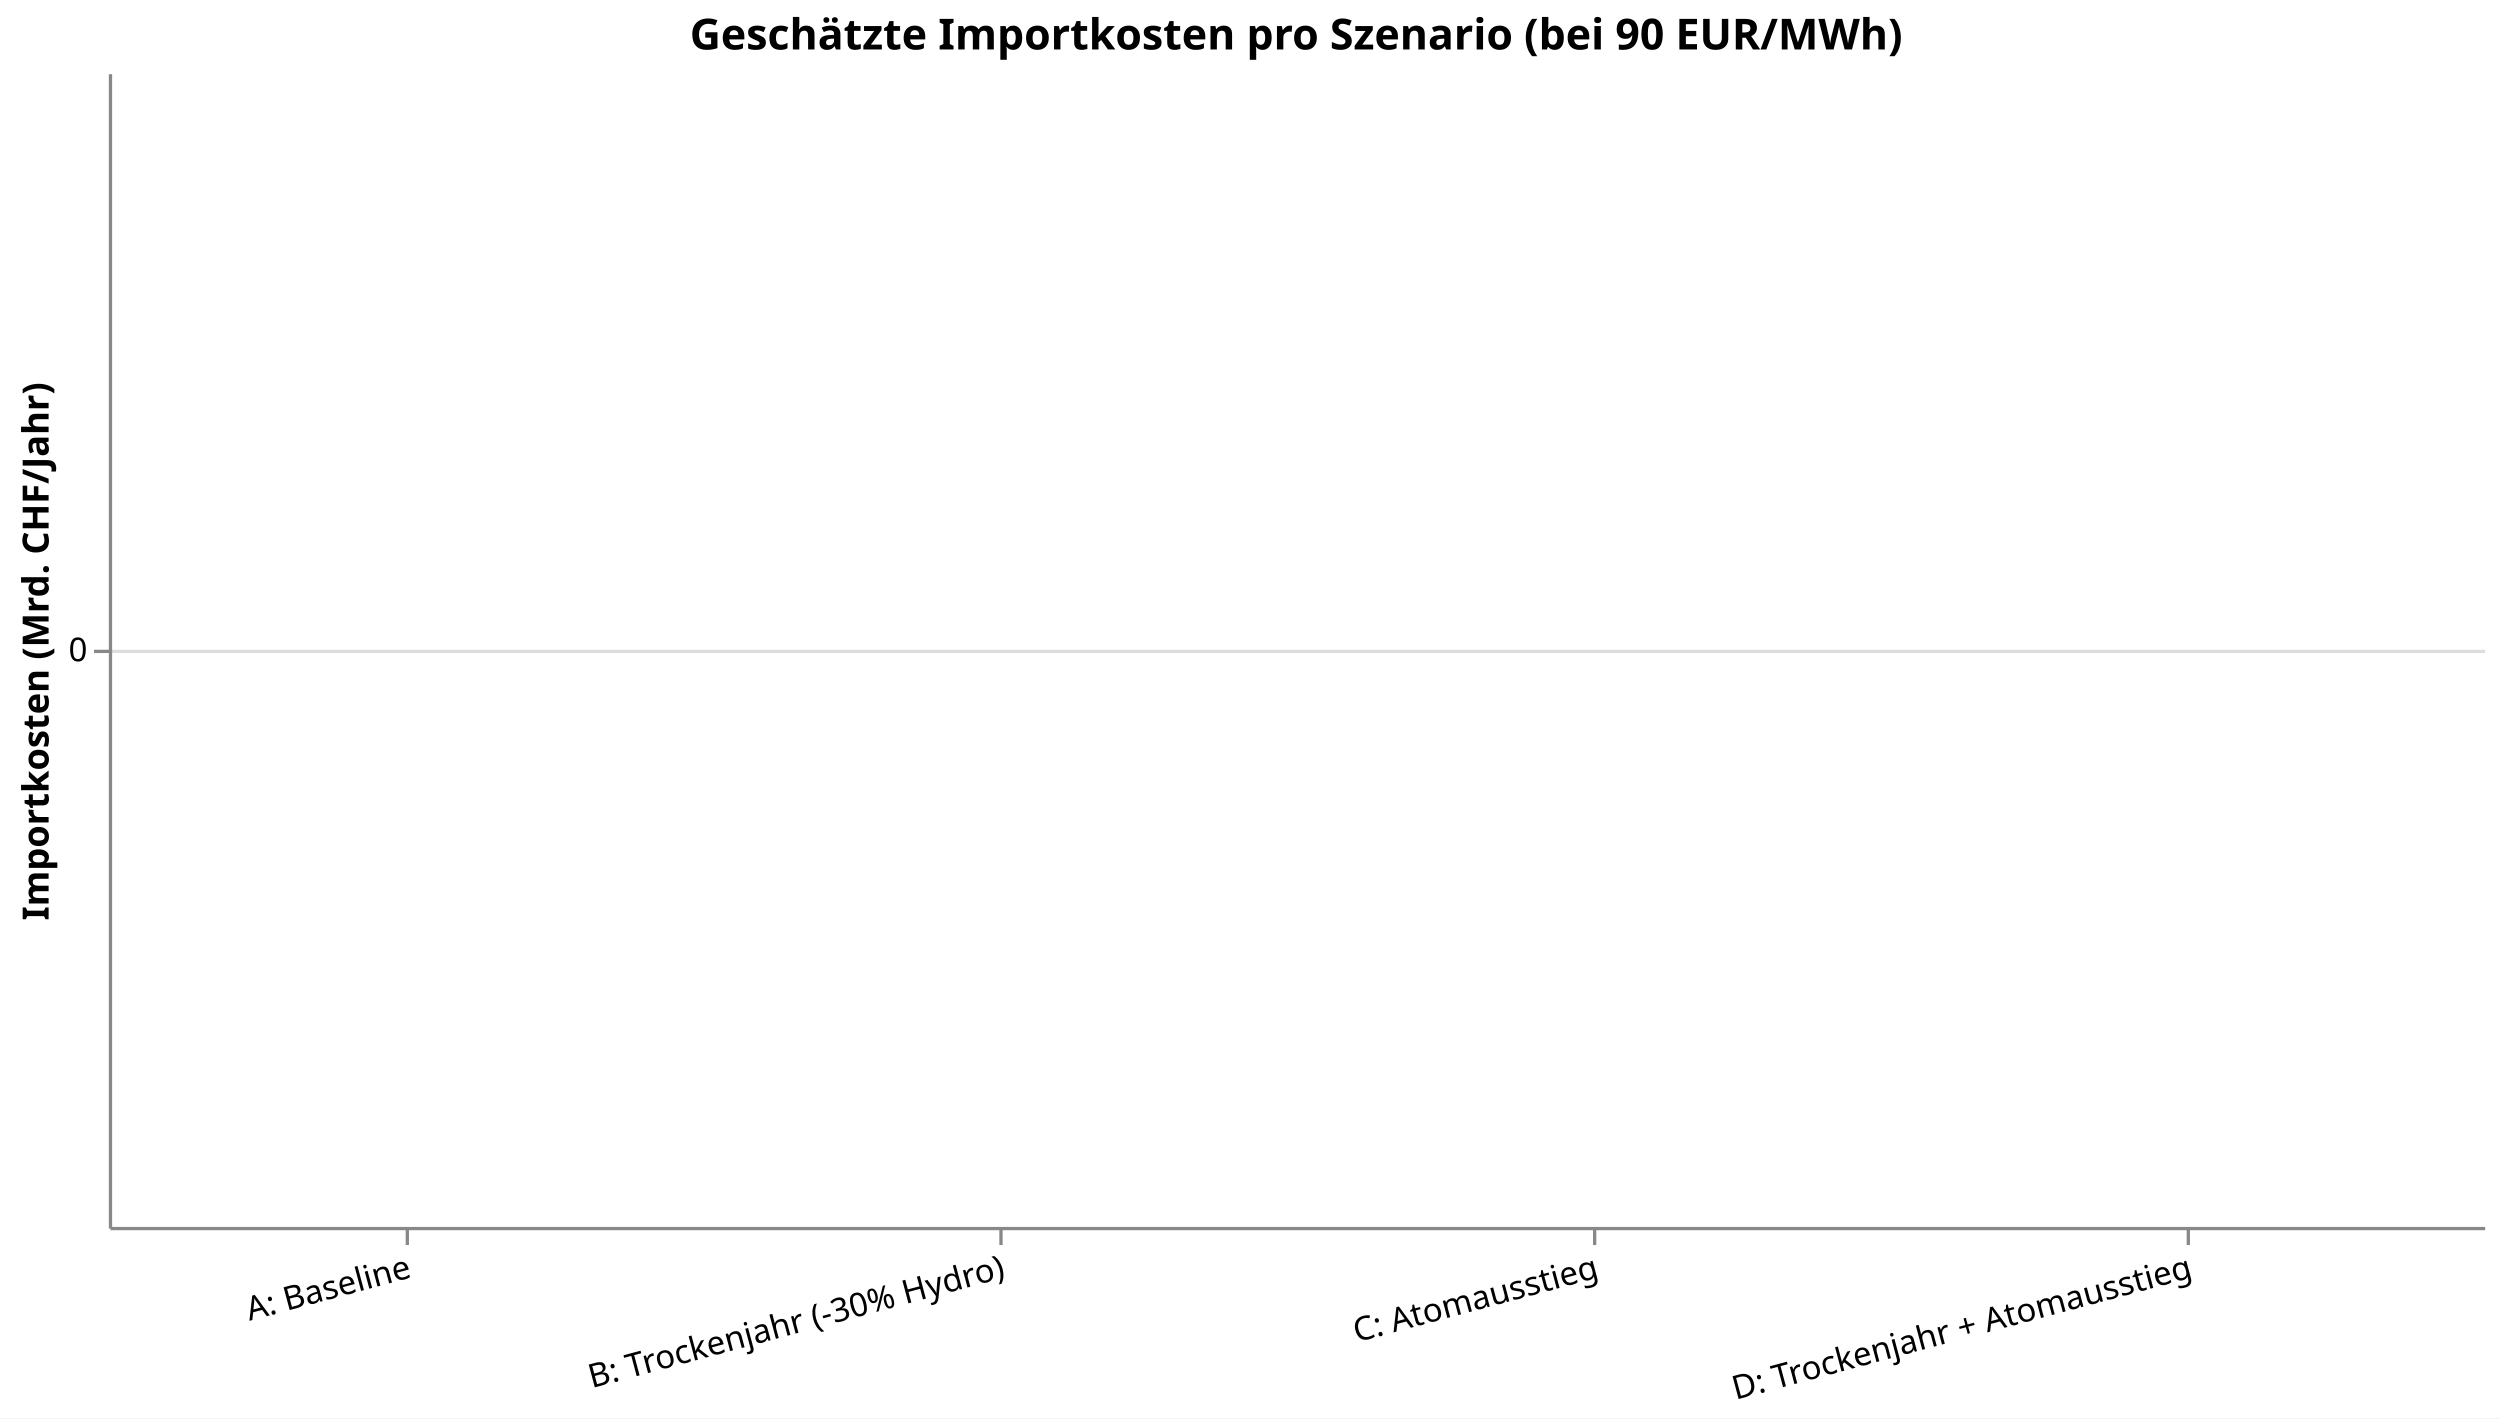
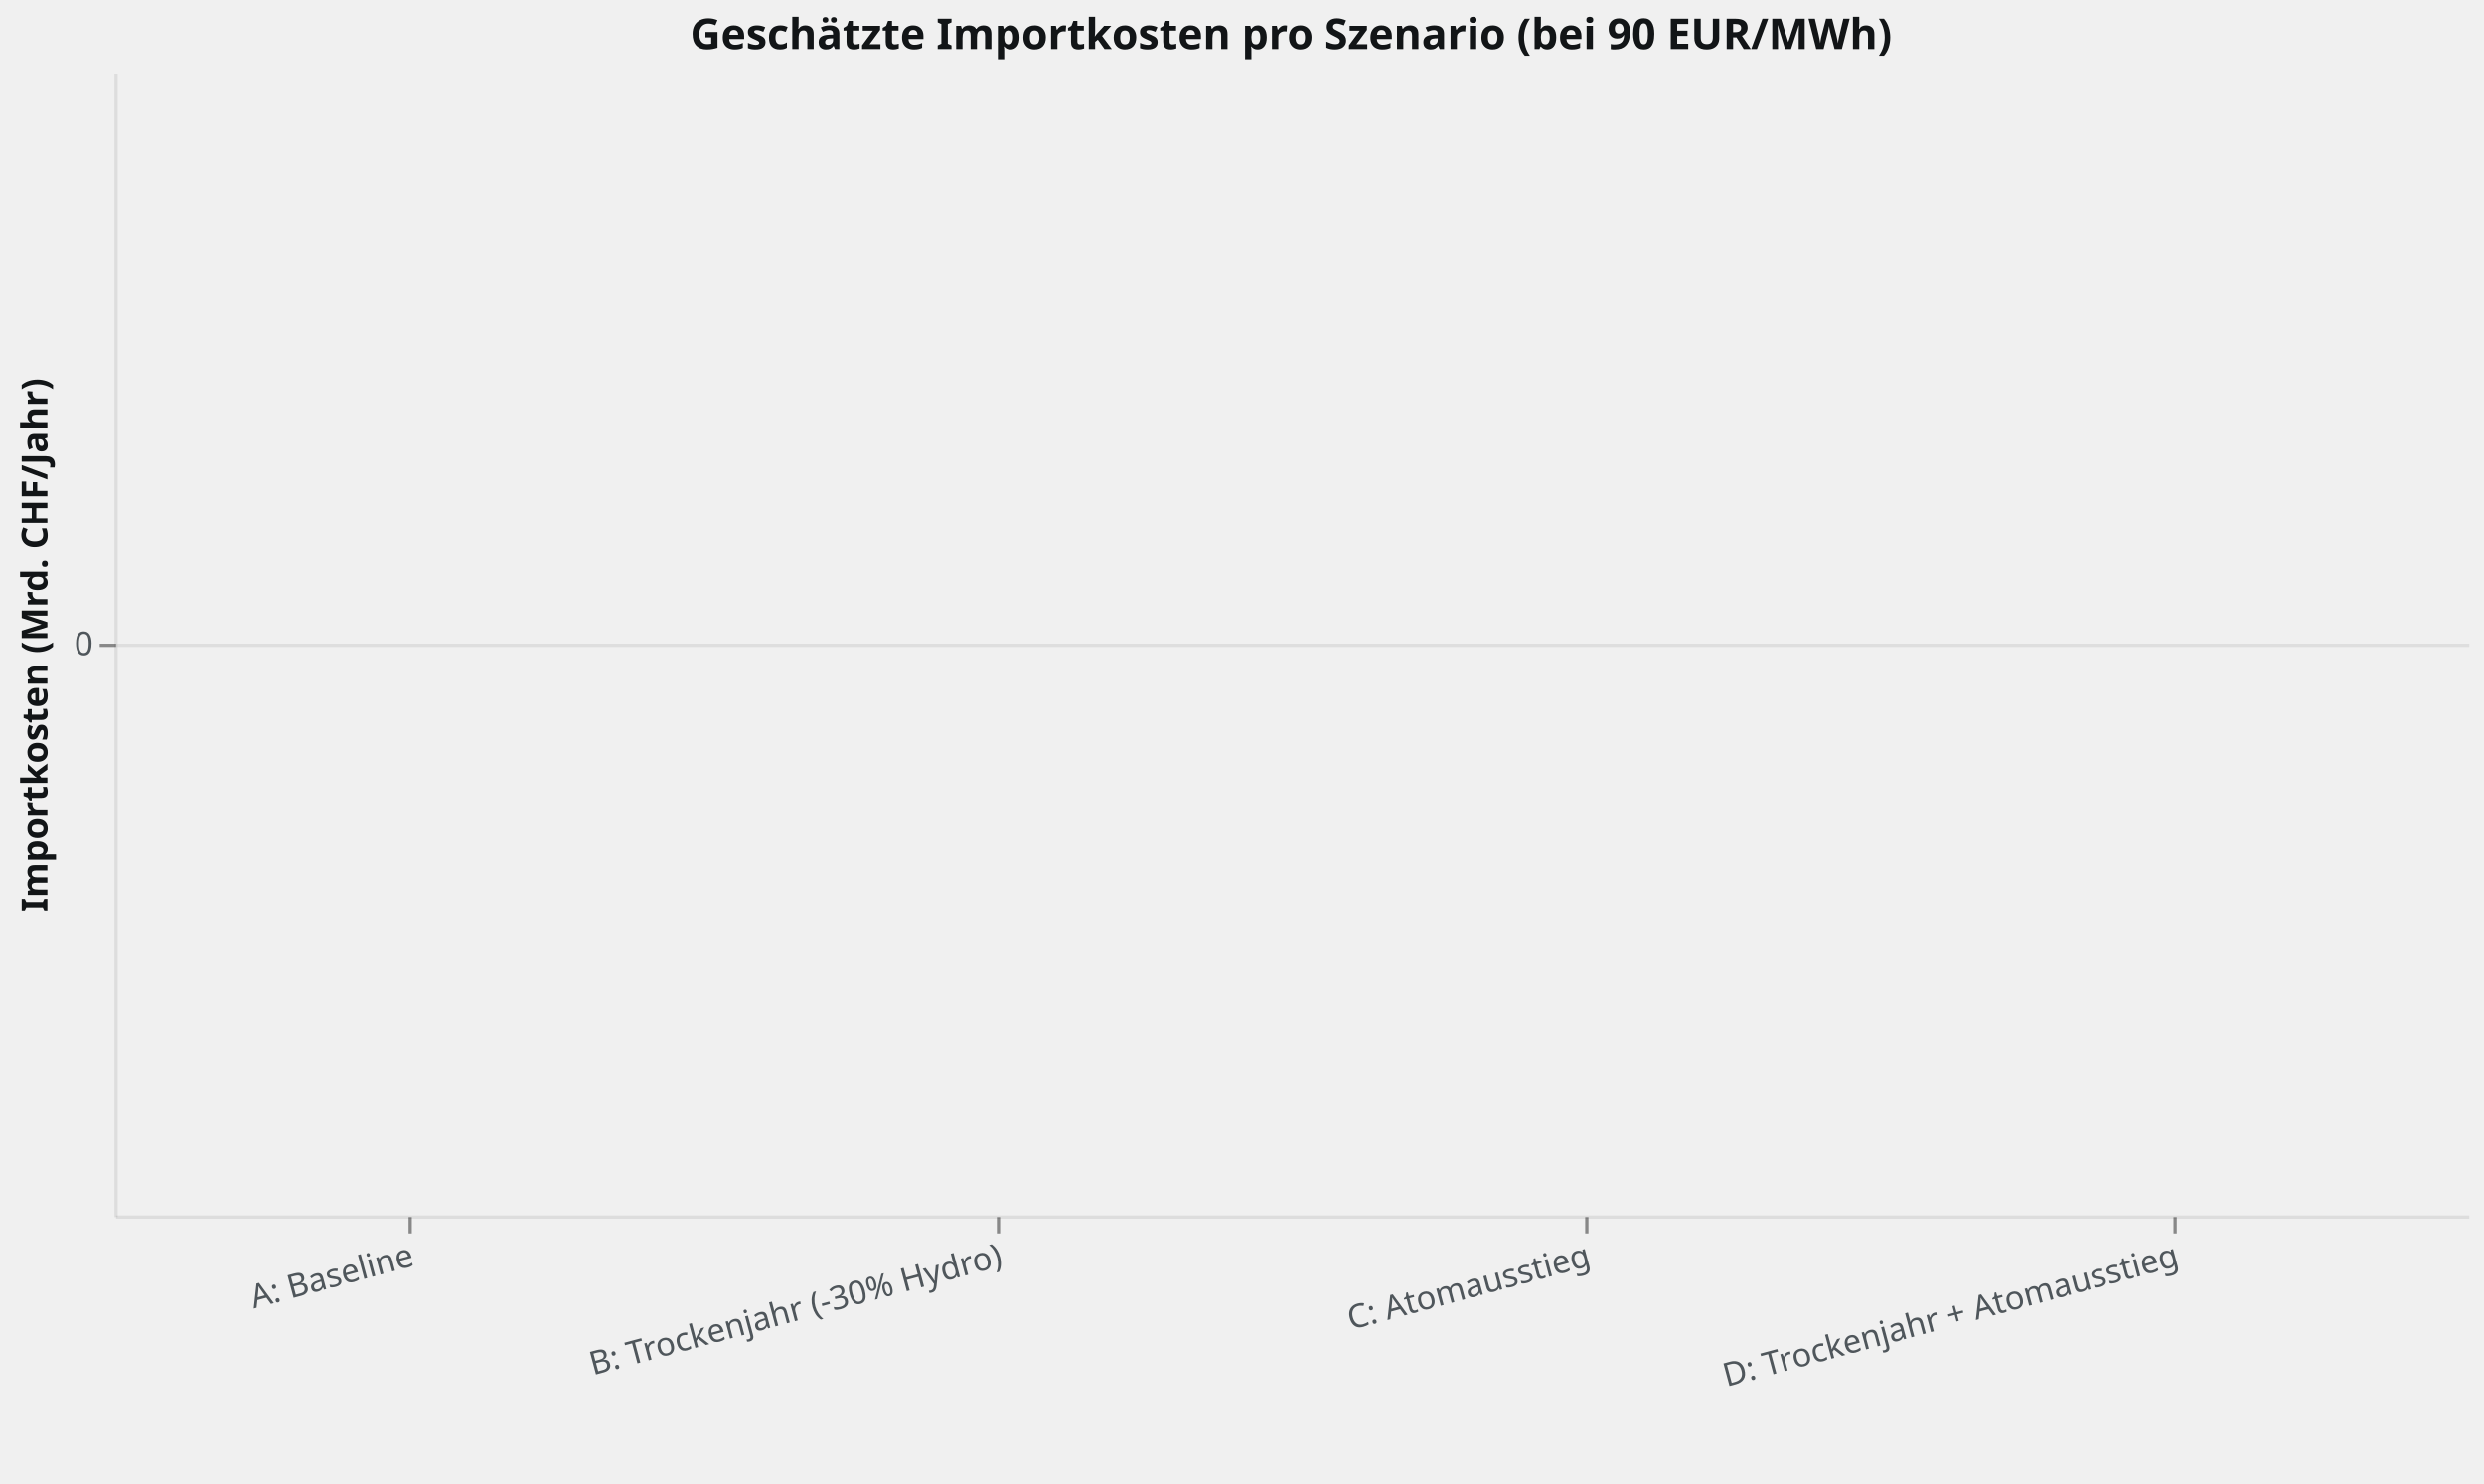
- <svg xmlns="http://www.w3.org/2000/svg" version="1.1" class="marks" width="758" height="430" viewBox="0 0 758 430">
-   <rect width="758" height="430" fill="white" />
-   <g fill="none" stroke-miterlimit="10" transform="translate(33,22)">
+ <svg xmlns="http://www.w3.org/2000/svg" version="1.1" class="marks" width="760" height="454" viewBox="0 0 760 454">
+   <g fill="none" stroke-miterlimit="10" transform="translate(35,22)">
    <g class="mark-group role-frame root" role="graphics-object" aria-roledescription="group mark container">
      <g transform="translate(0,0)">
        <path class="background" aria-hidden="true" d="M0.5,0.5h720v350h-720Z" />
        <g>
          <g class="mark-group role-axis" aria-hidden="true">
            <g transform="translate(0.5,0.5)">
              <path class="background" aria-hidden="true" d="M0,0h0v0h0Z" pointer-events="none" />
              <g>
                <g class="mark-rule role-axis-grid" pointer-events="none">
-                   <line transform="translate(0,175)" x2="720" y2="0" stroke="#ddd" stroke-width="1" opacity="1" />
+                   <line transform="translate(0,175)" x2="720" y2="0" stroke="rgba(18,21,23,0.08)" stroke-width="1" opacity="1" />
                </g>
              </g>
              <path class="foreground" aria-hidden="true" d="" pointer-events="none" display="none" />
            </g>
          </g>
          <g class="mark-group role-axis" role="graphics-symbol" aria-roledescription="axis" aria-label="X-axis for a discrete scale with 4 values: A: Baseline, B: Trockenjahr (-30% Hydro), C: Atomausstieg, D: Trockenjahr + Atomausstieg">
            <g transform="translate(0.5,350.5)">
              <path class="background" aria-hidden="true" d="M0,0h0v0h0Z" pointer-events="none" />
              <g>
                <g class="mark-rule role-axis-tick" pointer-events="none">
                  <line transform="translate(90,0)" x2="0" y2="5" stroke="#888" stroke-width="1" opacity="1" />
                  <line transform="translate(270,0)" x2="0" y2="5" stroke="#888" stroke-width="1" opacity="1" />
                  <line transform="translate(450,0)" x2="0" y2="5" stroke="#888" stroke-width="1" opacity="1" />
                  <line transform="translate(630,0)" x2="0" y2="5" stroke="#888" stroke-width="1" opacity="1" />
                </g>
                <g class="mark-text role-axis-label" pointer-events="none">
-                   <text text-anchor="end" transform="translate(89.5,7) rotate(345) translate(0,8)" font-family="Switzer, system-ui, sans-serif" font-size="10px" fill="#000" opacity="1">A: Baseline</text>
-                   <text text-anchor="end" transform="translate(269.5,7) rotate(345) translate(0,8)" font-family="Switzer, system-ui, sans-serif" font-size="10px" fill="#000" opacity="1">B: Trockenjahr (-30% Hydro)</text>
-                   <text text-anchor="end" transform="translate(449.5,7) rotate(345) translate(0,8)" font-family="Switzer, system-ui, sans-serif" font-size="10px" fill="#000" opacity="1">C: Atomausstieg</text>
-                   <text text-anchor="end" transform="translate(629.5,7) rotate(345) translate(0,8)" font-family="Switzer, system-ui, sans-serif" font-size="10px" fill="#000" opacity="1">D: Trockenjahr + Atomausstieg</text>
+                   <text text-anchor="end" transform="translate(89.5,7) rotate(345) translate(0,8)" font-family="Switzer, system-ui, sans-serif" font-size="10px" fill="#4f565b" opacity="1">A: Baseline</text>
+                   <text text-anchor="end" transform="translate(269.5,7) rotate(345) translate(0,8)" font-family="Switzer, system-ui, sans-serif" font-size="10px" fill="#4f565b" opacity="1">B: Trockenjahr (-30% Hydro)</text>
+                   <text text-anchor="end" transform="translate(449.5,7) rotate(345) translate(0,8)" font-family="Switzer, system-ui, sans-serif" font-size="10px" fill="#4f565b" opacity="1">C: Atomausstieg</text>
+                   <text text-anchor="end" transform="translate(629.5,7) rotate(345) translate(0,8)" font-family="Switzer, system-ui, sans-serif" font-size="10px" fill="#4f565b" opacity="1">D: Trockenjahr + Atomausstieg</text>
                </g>
                <g class="mark-rule role-axis-domain" pointer-events="none">
-                   <line transform="translate(0,0)" x2="720" y2="0" stroke="#888" stroke-width="1" opacity="1" />
+                   <line transform="translate(0,0)" x2="720" y2="0" stroke="rgba(0,0,0,0.08)" stroke-width="1" opacity="1" />
                </g>
              </g>
              <path class="foreground" aria-hidden="true" d="" pointer-events="none" display="none" />
            </g>
          </g>
          <g class="mark-group role-axis" role="graphics-symbol" aria-roledescription="axis" aria-label="Y-axis titled 'Importkosten (Mrd. CHF/Jahr)' for a linear scale with values from 0 to 0">
            <g transform="translate(0.5,0.5)">
              <path class="background" aria-hidden="true" d="M0,0h0v0h0Z" pointer-events="none" />
              <g>
                <g class="mark-rule role-axis-tick" pointer-events="none">
                  <line transform="translate(0,175)" x2="-5" y2="0" stroke="#888" stroke-width="1" opacity="1" />
                </g>
                <g class="mark-text role-axis-label" pointer-events="none">
-                   <text text-anchor="end" transform="translate(-7,178)" font-family="Switzer, system-ui, sans-serif" font-size="10px" fill="#000" opacity="1">0</text>
+                   <text text-anchor="end" transform="translate(-7,178)" font-family="Switzer, system-ui, sans-serif" font-size="10px" fill="#4f565b" opacity="1">0</text>
                </g>
                <g class="mark-rule role-axis-domain" pointer-events="none">
-                   <line transform="translate(0,350)" x2="0" y2="-350" stroke="#888" stroke-width="1" opacity="1" />
+                   <line transform="translate(0,350)" x2="0" y2="-350" stroke="rgba(0,0,0,0.08)" stroke-width="1" opacity="1" />
                </g>
                <g class="mark-text role-axis-title" pointer-events="none">
-                   <text text-anchor="middle" transform="translate(-16.76,175) rotate(-90) translate(0,-2)" font-family="Switzer, system-ui, sans-serif" font-size="11px" font-weight="bold" fill="#000" opacity="1">Importkosten (Mrd. CHF/Jahr)</text>
+                   <text text-anchor="middle" transform="translate(-19,175) rotate(-90) translate(0,-2)" font-family="Switzer, system-ui, sans-serif" font-size="11px" font-weight="bold" fill="#121517" opacity="1">Importkosten (Mrd. CHF/Jahr)</text>
                </g>
              </g>
              <path class="foreground" aria-hidden="true" d="" pointer-events="none" display="none" />
            </g>
          </g>
          <g class="mark-group role-scope" role="graphics-object" aria-roledescription="group mark container" />
          <g class="mark-group role-title">
            <g transform="translate(360,-17)">
              <path class="background" aria-hidden="true" d="M0,0h0v0h0Z" pointer-events="none" />
              <g>
                <g class="mark-text role-title-text" role="graphics-symbol" aria-roledescription="title" aria-label="Title text 'Geschätzte Importkosten pro Szenario (bei 90 EUR/MWh)'" pointer-events="none">
-                   <text text-anchor="middle" transform="translate(0,10)" font-family="Switzer, system-ui, sans-serif" font-size="13px" font-weight="bold" fill="#000" opacity="1">Geschätzte Importkosten pro Szenario (bei 90 EUR/MWh)</text>
+                   <text text-anchor="middle" transform="translate(0,10)" font-family="Switzer, system-ui, sans-serif" font-size="13px" font-weight="bold" fill="#121517" opacity="1">Geschätzte Importkosten pro Szenario (bei 90 EUR/MWh)</text>
                </g>
              </g>
              <path class="foreground" aria-hidden="true" d="" pointer-events="none" display="none" />
            </g>
          </g>
        </g>
        <path class="foreground" aria-hidden="true" d="" display="none" />
      </g>
    </g>
  </g>
</svg>
